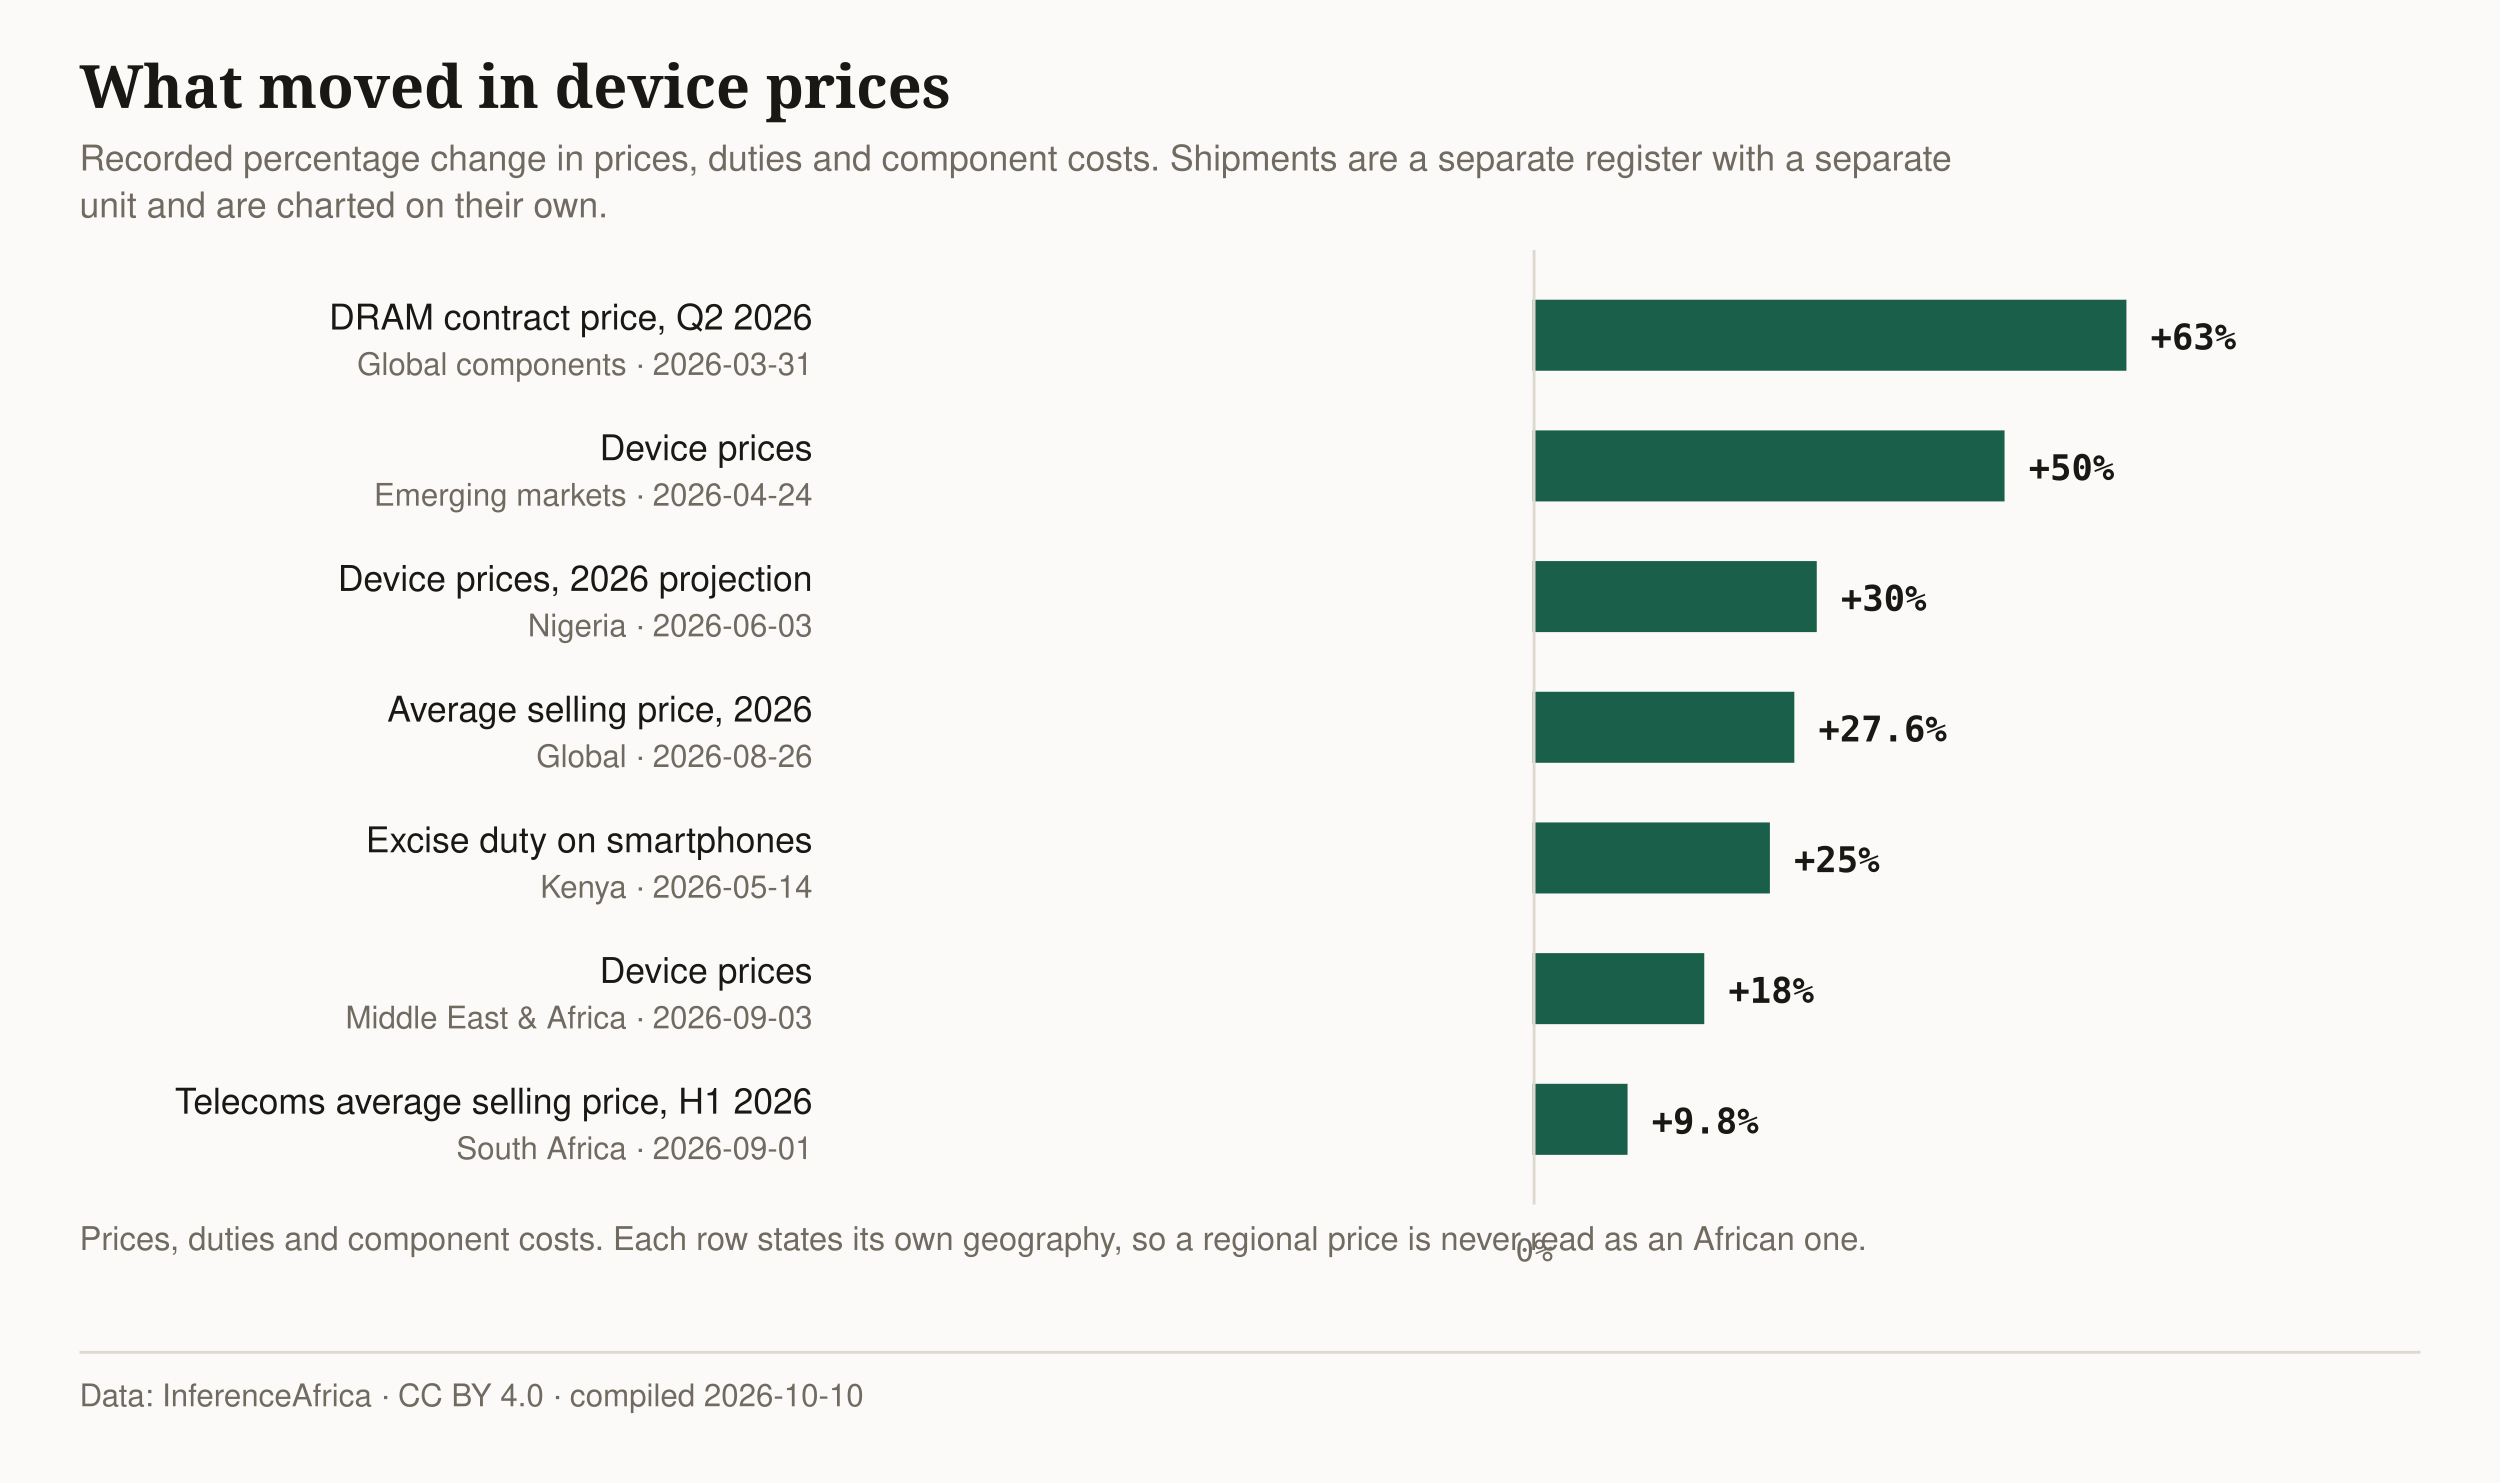
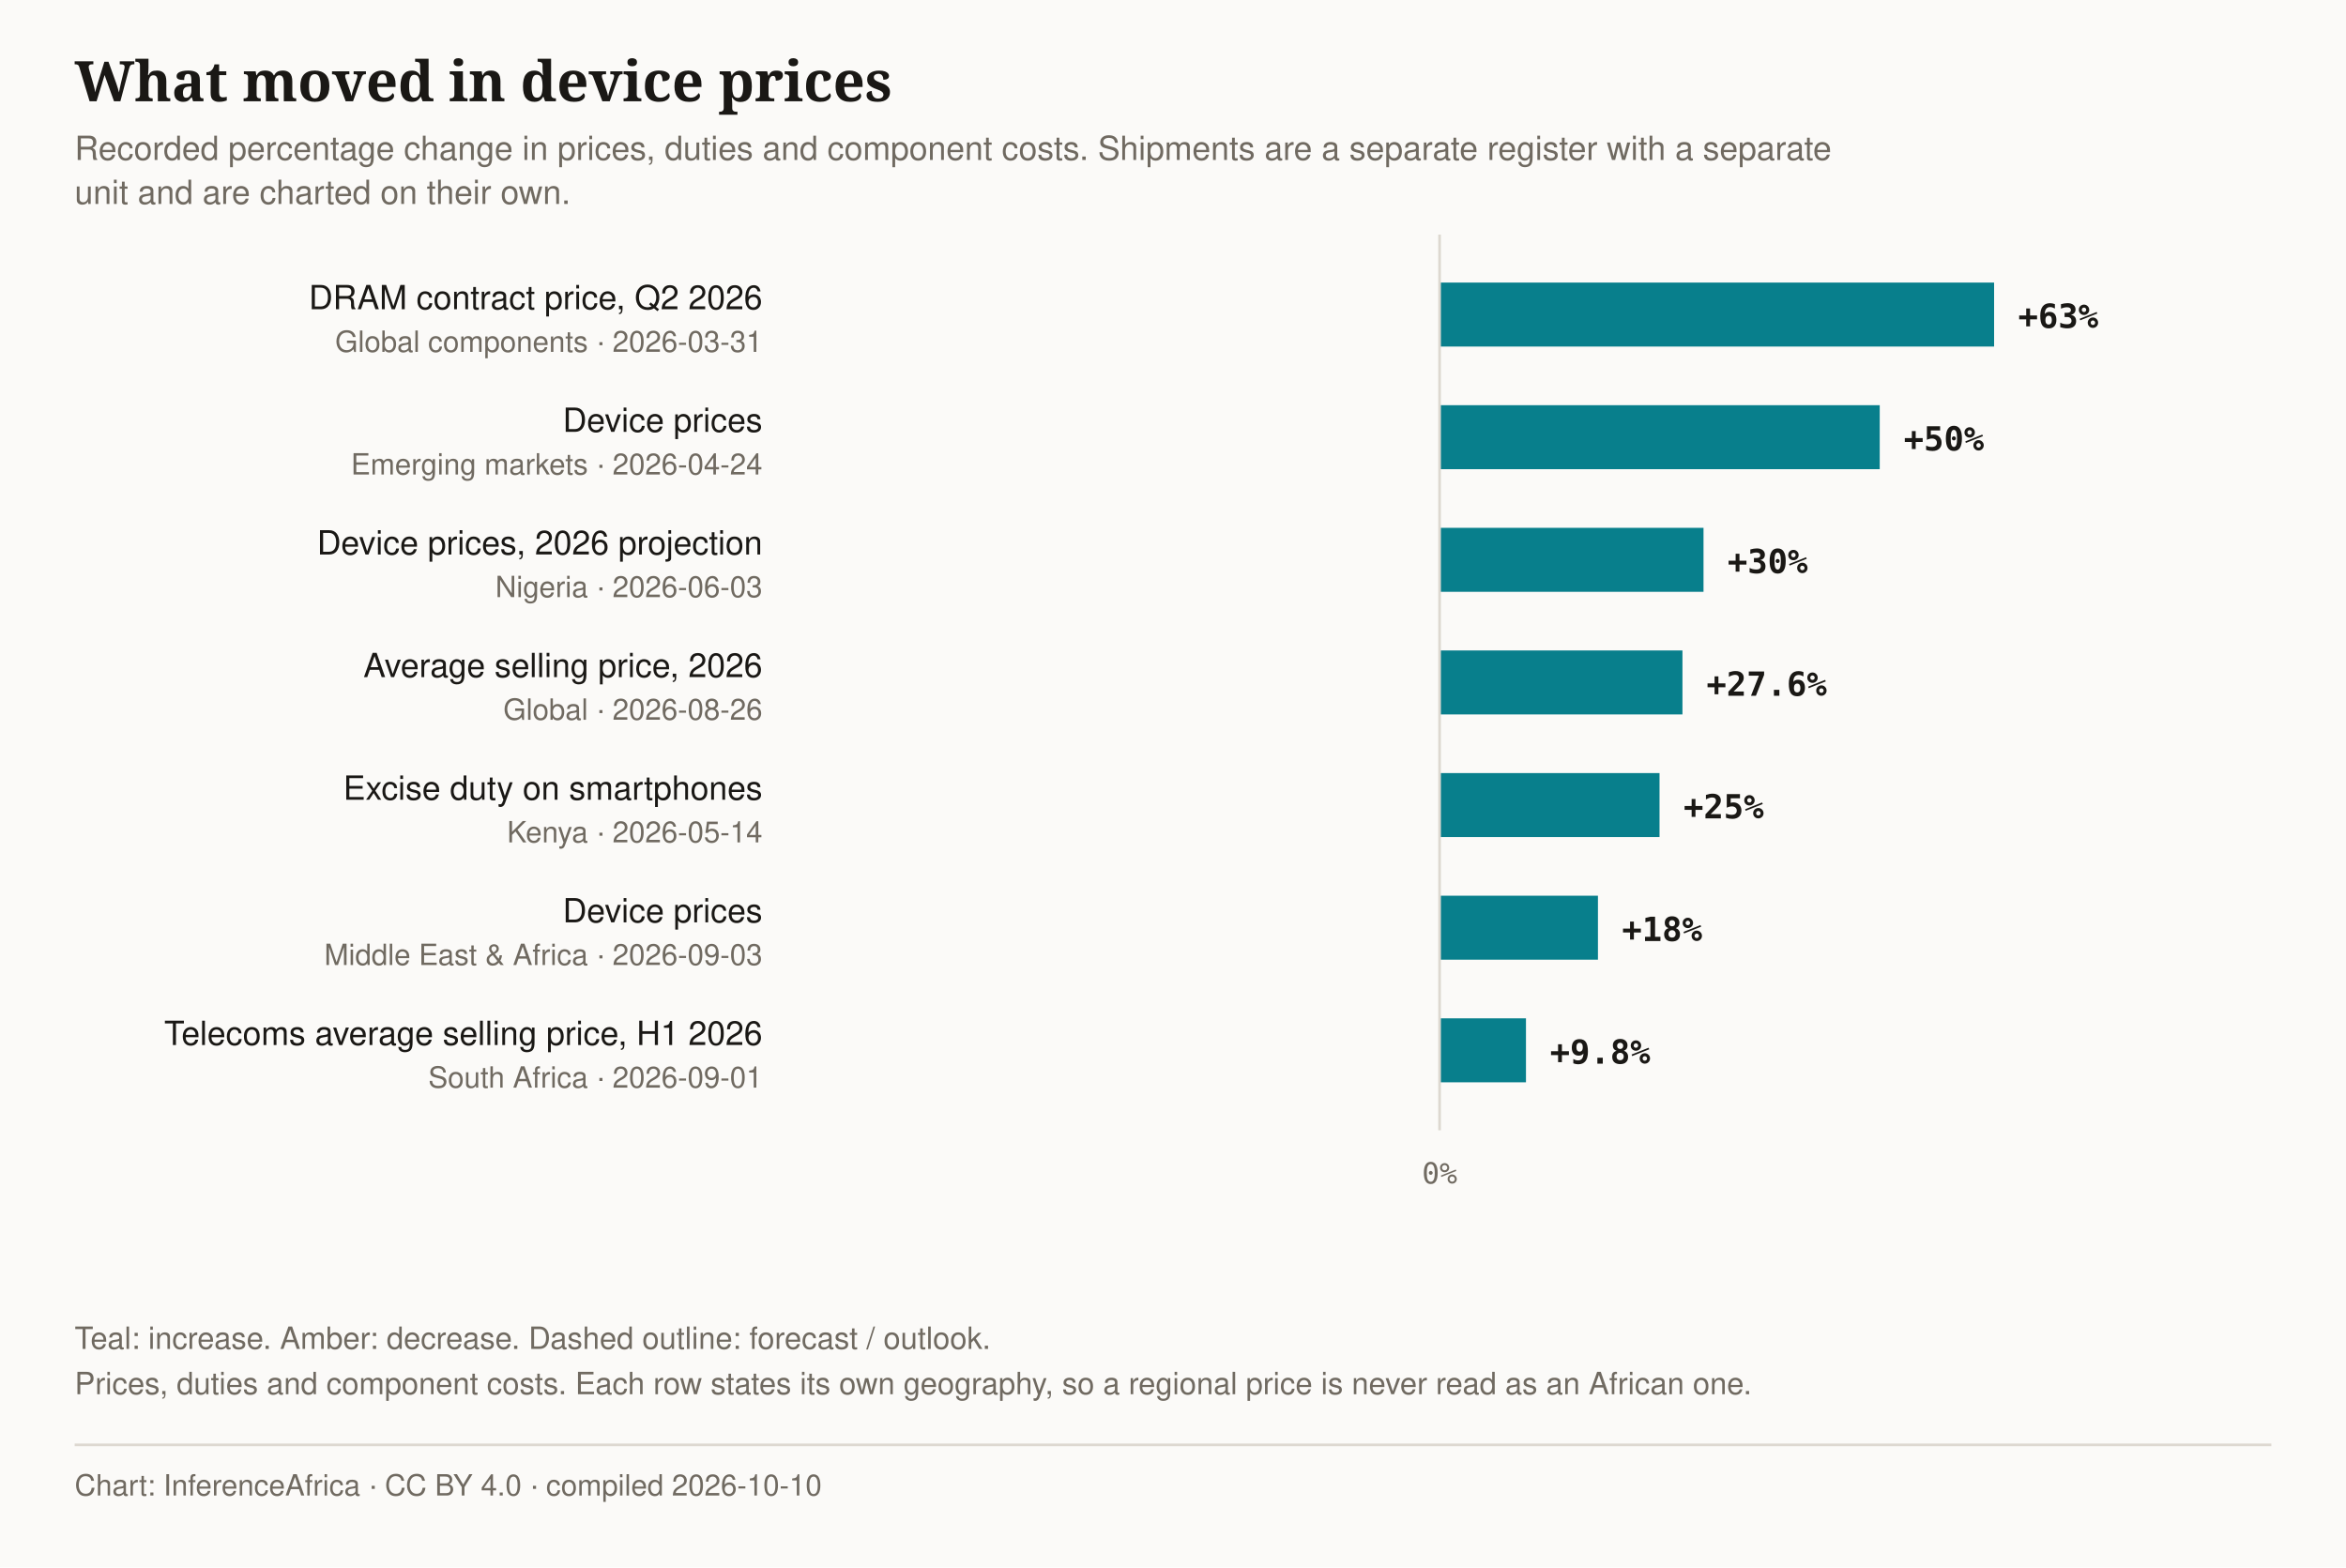
- <svg xmlns="http://www.w3.org/2000/svg" viewBox="0 0 880 522" width="880" height="522" role="img" aria-label="What moved in device prices. DRAM contract price, Q2 2026 (Global components) +63%; Device prices (Emerging markets) +50%; Device prices, 2026 projection (Nigeria) +30%; Average selling price, 2026 (Global) +27.6%; Excise duty on smartphones (Kenya) +25%; Device prices (Middle East &amp; Africa) +18%; Telecoms average selling price, H1 2026 (South Africa) +9.8%.">
+ <svg xmlns="http://www.w3.org/2000/svg" viewBox="0 0 880 588" width="880" height="588" role="img" aria-label="What moved in device prices. DRAM contract price, Q2 2026 (Global components) +63%; Device prices (Emerging markets) +50%; Device prices, 2026 projection (Nigeria) +30%; Average selling price, 2026 (Global) +27.6%; Excise duty on smartphones (Kenya) +25%; Device prices (Middle East &amp; Africa) +18%; Telecoms average selling price, H1 2026 (South Africa) +9.8%.">
  <defs>
    <pattern id="status-proposal" width="6" height="6" patternUnits="userSpaceOnUse">
      <path d="M0 6L6 0" stroke="#756342" stroke-width="1" />
    </pattern>
  </defs>
-   <rect width="880" height="522" fill="#fbfaf8" />
+   <rect width="880" height="588" fill="#fbfaf8" />
  <text x="28" y="38" font-family="'Source Serif 4',Georgia,serif" font-size="21" font-weight="600" fill="#1a1815" style="font-variant-numeric:tabular-nums lining-nums">What moved in device prices</text>
  <text x="28" y="60.0" font-family="IBM Plex Sans,-apple-system,'Segoe UI',Helvetica,Arial,sans-serif" font-size="12.5" fill="#706a61" style="font-variant-numeric:tabular-nums lining-nums">Recorded percentage change in prices, duties and component costs. Shipments are a separate register with a separate</text>
  <text x="28" y="76.5" font-family="IBM Plex Sans,-apple-system,'Segoe UI',Helvetica,Arial,sans-serif" font-size="12.5" fill="#706a61" style="font-variant-numeric:tabular-nums lining-nums">unit and are charted on their own.</text>
  <text x="286" y="116" text-anchor="end" font-family="IBM Plex Sans,-apple-system,'Segoe UI',Helvetica,Arial,sans-serif" font-size="12.5" fill="#1a1815" style="font-variant-numeric:tabular-nums lining-nums">DRAM contract price, Q2 2026</text>
  <text x="286" y="132" text-anchor="end" font-family="IBM Plex Sans,-apple-system,'Segoe UI',Helvetica,Arial,sans-serif" font-size="11" fill="#706a61" style="font-variant-numeric:tabular-nums lining-nums">Global components · 2026-03-31</text>
-   <rect data-status="measured" x="540.0" y="106" width="208.0" height="24" fill="#1a5f4a" stroke="#1a5f4a" stroke-width="1" />
+   <rect data-semantic-color="direction" data-status="measured" x="540.0" y="106" width="208.0" height="24" fill="#087f8c" />
  <text x="757.0" y="123" text-anchor="start" font-family="'IBM Plex Mono',Consolas,monospace" font-size="12.5" font-weight="600" fill="#1a1815" style="font-variant-numeric:tabular-nums lining-nums">+63%</text>
  <text x="286" y="162" text-anchor="end" font-family="IBM Plex Sans,-apple-system,'Segoe UI',Helvetica,Arial,sans-serif" font-size="12.5" fill="#1a1815" style="font-variant-numeric:tabular-nums lining-nums">Device prices</text>
  <text x="286" y="178" text-anchor="end" font-family="IBM Plex Sans,-apple-system,'Segoe UI',Helvetica,Arial,sans-serif" font-size="11" fill="#706a61" style="font-variant-numeric:tabular-nums lining-nums">Emerging markets · 2026-04-24</text>
-   <rect data-status="measured" x="540.0" y="152" width="165.1" height="24" fill="#1a5f4a" stroke="#1a5f4a" stroke-width="1" />
+   <rect data-semantic-color="direction" data-status="measured" x="540.0" y="152" width="165.1" height="24" fill="#087f8c" />
  <text x="714.1" y="169" text-anchor="start" font-family="'IBM Plex Mono',Consolas,monospace" font-size="12.5" font-weight="600" fill="#1a1815" style="font-variant-numeric:tabular-nums lining-nums">+50%</text>
  <text x="286" y="208" text-anchor="end" font-family="IBM Plex Sans,-apple-system,'Segoe UI',Helvetica,Arial,sans-serif" font-size="12.5" fill="#1a1815" style="font-variant-numeric:tabular-nums lining-nums">Device prices, 2026 projection</text>
  <text x="286" y="224" text-anchor="end" font-family="IBM Plex Sans,-apple-system,'Segoe UI',Helvetica,Arial,sans-serif" font-size="11" fill="#706a61" style="font-variant-numeric:tabular-nums lining-nums">Nigeria · 2026-06-03</text>
-   <rect data-status="measured" x="540.0" y="198" width="99.0" height="24" fill="#1a5f4a" stroke="#1a5f4a" stroke-width="1" />
+   <rect data-semantic-color="direction" data-status="measured" x="540.0" y="198" width="99.0" height="24" fill="#087f8c" />
  <text x="648.0" y="215" text-anchor="start" font-family="'IBM Plex Mono',Consolas,monospace" font-size="12.5" font-weight="600" fill="#1a1815" style="font-variant-numeric:tabular-nums lining-nums">+30%</text>
  <text x="286" y="254" text-anchor="end" font-family="IBM Plex Sans,-apple-system,'Segoe UI',Helvetica,Arial,sans-serif" font-size="12.5" fill="#1a1815" style="font-variant-numeric:tabular-nums lining-nums">Average selling price, 2026</text>
  <text x="286" y="270" text-anchor="end" font-family="IBM Plex Sans,-apple-system,'Segoe UI',Helvetica,Arial,sans-serif" font-size="11" fill="#706a61" style="font-variant-numeric:tabular-nums lining-nums">Global · 2026-08-26</text>
-   <rect data-status="measured" x="540.0" y="244" width="91.1" height="24" fill="#1a5f4a" stroke="#1a5f4a" stroke-width="1" />
+   <rect data-semantic-color="direction" data-status="measured" x="540.0" y="244" width="91.1" height="24" fill="#087f8c" />
  <text x="640.1" y="261" text-anchor="start" font-family="'IBM Plex Mono',Consolas,monospace" font-size="12.5" font-weight="600" fill="#1a1815" style="font-variant-numeric:tabular-nums lining-nums">+27.6%</text>
  <text x="286" y="300" text-anchor="end" font-family="IBM Plex Sans,-apple-system,'Segoe UI',Helvetica,Arial,sans-serif" font-size="12.5" fill="#1a1815" style="font-variant-numeric:tabular-nums lining-nums">Excise duty on smartphones</text>
  <text x="286" y="316" text-anchor="end" font-family="IBM Plex Sans,-apple-system,'Segoe UI',Helvetica,Arial,sans-serif" font-size="11" fill="#706a61" style="font-variant-numeric:tabular-nums lining-nums">Kenya · 2026-05-14</text>
-   <rect data-status="measured" x="540.0" y="290" width="82.5" height="24" fill="#1a5f4a" stroke="#1a5f4a" stroke-width="1" />
+   <rect data-semantic-color="direction" data-status="measured" x="540.0" y="290" width="82.5" height="24" fill="#087f8c" />
  <text x="631.5" y="307" text-anchor="start" font-family="'IBM Plex Mono',Consolas,monospace" font-size="12.5" font-weight="600" fill="#1a1815" style="font-variant-numeric:tabular-nums lining-nums">+25%</text>
  <text x="286" y="346" text-anchor="end" font-family="IBM Plex Sans,-apple-system,'Segoe UI',Helvetica,Arial,sans-serif" font-size="12.5" fill="#1a1815" style="font-variant-numeric:tabular-nums lining-nums">Device prices</text>
  <text x="286" y="362" text-anchor="end" font-family="IBM Plex Sans,-apple-system,'Segoe UI',Helvetica,Arial,sans-serif" font-size="11" fill="#706a61" style="font-variant-numeric:tabular-nums lining-nums">Middle East &amp; Africa · 2026-09-03</text>
-   <rect data-status="measured" x="540.0" y="336" width="59.4" height="24" fill="#1a5f4a" stroke="#1a5f4a" stroke-width="1" />
+   <rect data-semantic-color="direction" data-status="measured" x="540.0" y="336" width="59.4" height="24" fill="#087f8c" />
  <text x="608.4" y="353" text-anchor="start" font-family="'IBM Plex Mono',Consolas,monospace" font-size="12.5" font-weight="600" fill="#1a1815" style="font-variant-numeric:tabular-nums lining-nums">+18%</text>
  <text x="286" y="392" text-anchor="end" font-family="IBM Plex Sans,-apple-system,'Segoe UI',Helvetica,Arial,sans-serif" font-size="12.5" fill="#1a1815" style="font-variant-numeric:tabular-nums lining-nums">Telecoms average selling price, H1 2026</text>
  <text x="286" y="408" text-anchor="end" font-family="IBM Plex Sans,-apple-system,'Segoe UI',Helvetica,Arial,sans-serif" font-size="11" fill="#706a61" style="font-variant-numeric:tabular-nums lining-nums">South Africa · 2026-09-01</text>
-   <rect data-status="measured" x="540.0" y="382" width="32.4" height="24" fill="#1a5f4a" stroke="#1a5f4a" stroke-width="1" />
+   <rect data-semantic-color="direction" data-status="measured" x="540.0" y="382" width="32.4" height="24" fill="#087f8c" />
  <text x="581.4" y="399" text-anchor="start" font-family="'IBM Plex Mono',Consolas,monospace" font-size="12.5" font-weight="600" fill="#1a1815" style="font-variant-numeric:tabular-nums lining-nums">+9.8%</text>
  <line x1="540.0" y1="88" x2="540.0" y2="424" stroke="#ddd8d0" />
  <text x="540.0" y="444" text-anchor="middle" font-family="'IBM Plex Mono',Consolas,monospace" font-size="11" fill="#706a61" style="font-variant-numeric:tabular-nums lining-nums">0%</text>
-   <text x="28" y="440" font-family="IBM Plex Sans,-apple-system,'Segoe UI',Helvetica,Arial,sans-serif" font-size="11.5" fill="#706a61" style="font-variant-numeric:tabular-nums lining-nums">Prices, duties and component costs. Each row states its own geography, so a regional price is never read as an African one.</text>
-   <line x1="28" y1="476" x2="852" y2="476" stroke="#ddd8d0" />
-   <text x="28" y="495" font-family="IBM Plex Sans,-apple-system,'Segoe UI',Helvetica,Arial,sans-serif" font-size="11" fill="#706a61" style="font-variant-numeric:tabular-nums lining-nums">Data: InferenceAfrica · CC BY 4.0 · compiled 2026-10-10</text>
+   <text x="28" y="506" font-family="IBM Plex Sans,-apple-system,'Segoe UI',Helvetica,Arial,sans-serif" font-size="11.5" fill="#706a61" style="font-variant-numeric:tabular-nums lining-nums">Teal: increase. Amber: decrease. Dashed outline: forecast / outlook.</text>
+   <text x="28" y="523" font-family="IBM Plex Sans,-apple-system,'Segoe UI',Helvetica,Arial,sans-serif" font-size="11.5" fill="#706a61" style="font-variant-numeric:tabular-nums lining-nums">Prices, duties and component costs. Each row states its own geography, so a regional price is never read as an African one.</text>
+   <line x1="28" y1="542" x2="852" y2="542" stroke="#ddd8d0" />
+   <text x="28" y="561" font-family="IBM Plex Sans,-apple-system,'Segoe UI',Helvetica,Arial,sans-serif" font-size="11" fill="#706a61" style="font-variant-numeric:tabular-nums lining-nums">Chart: InferenceAfrica · CC BY 4.0 · compiled 2026-10-10</text>
</svg>
